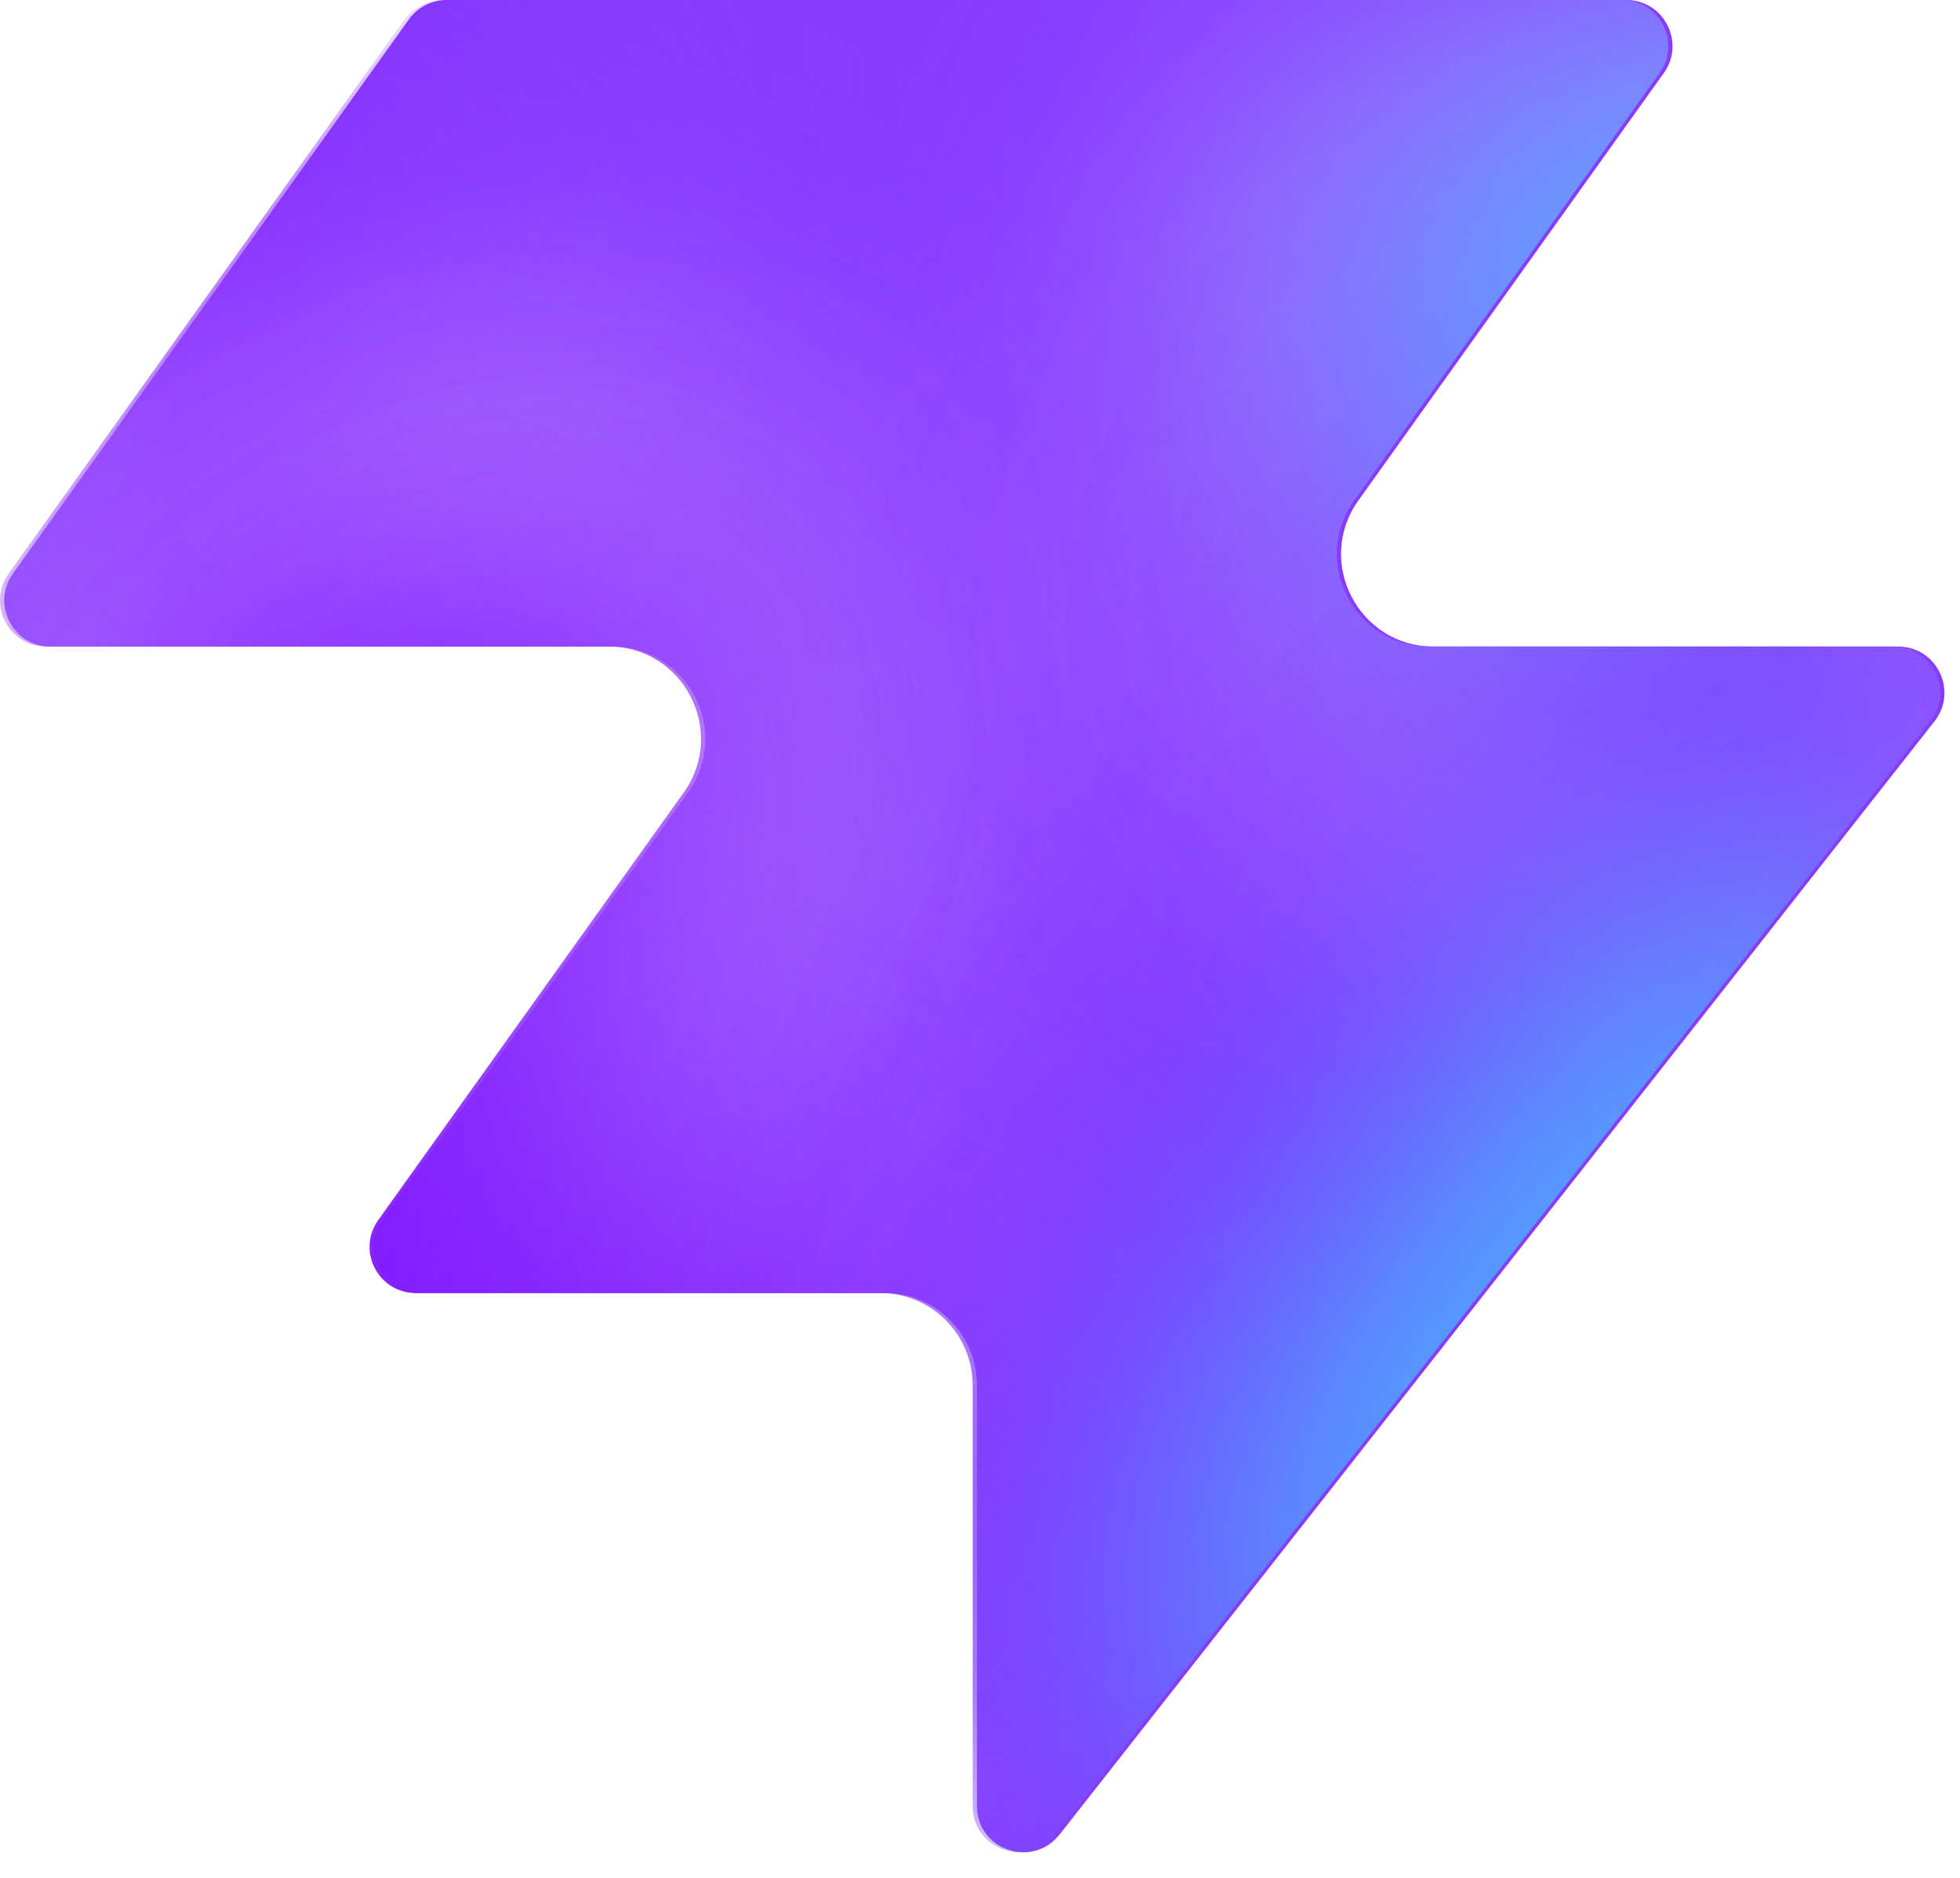
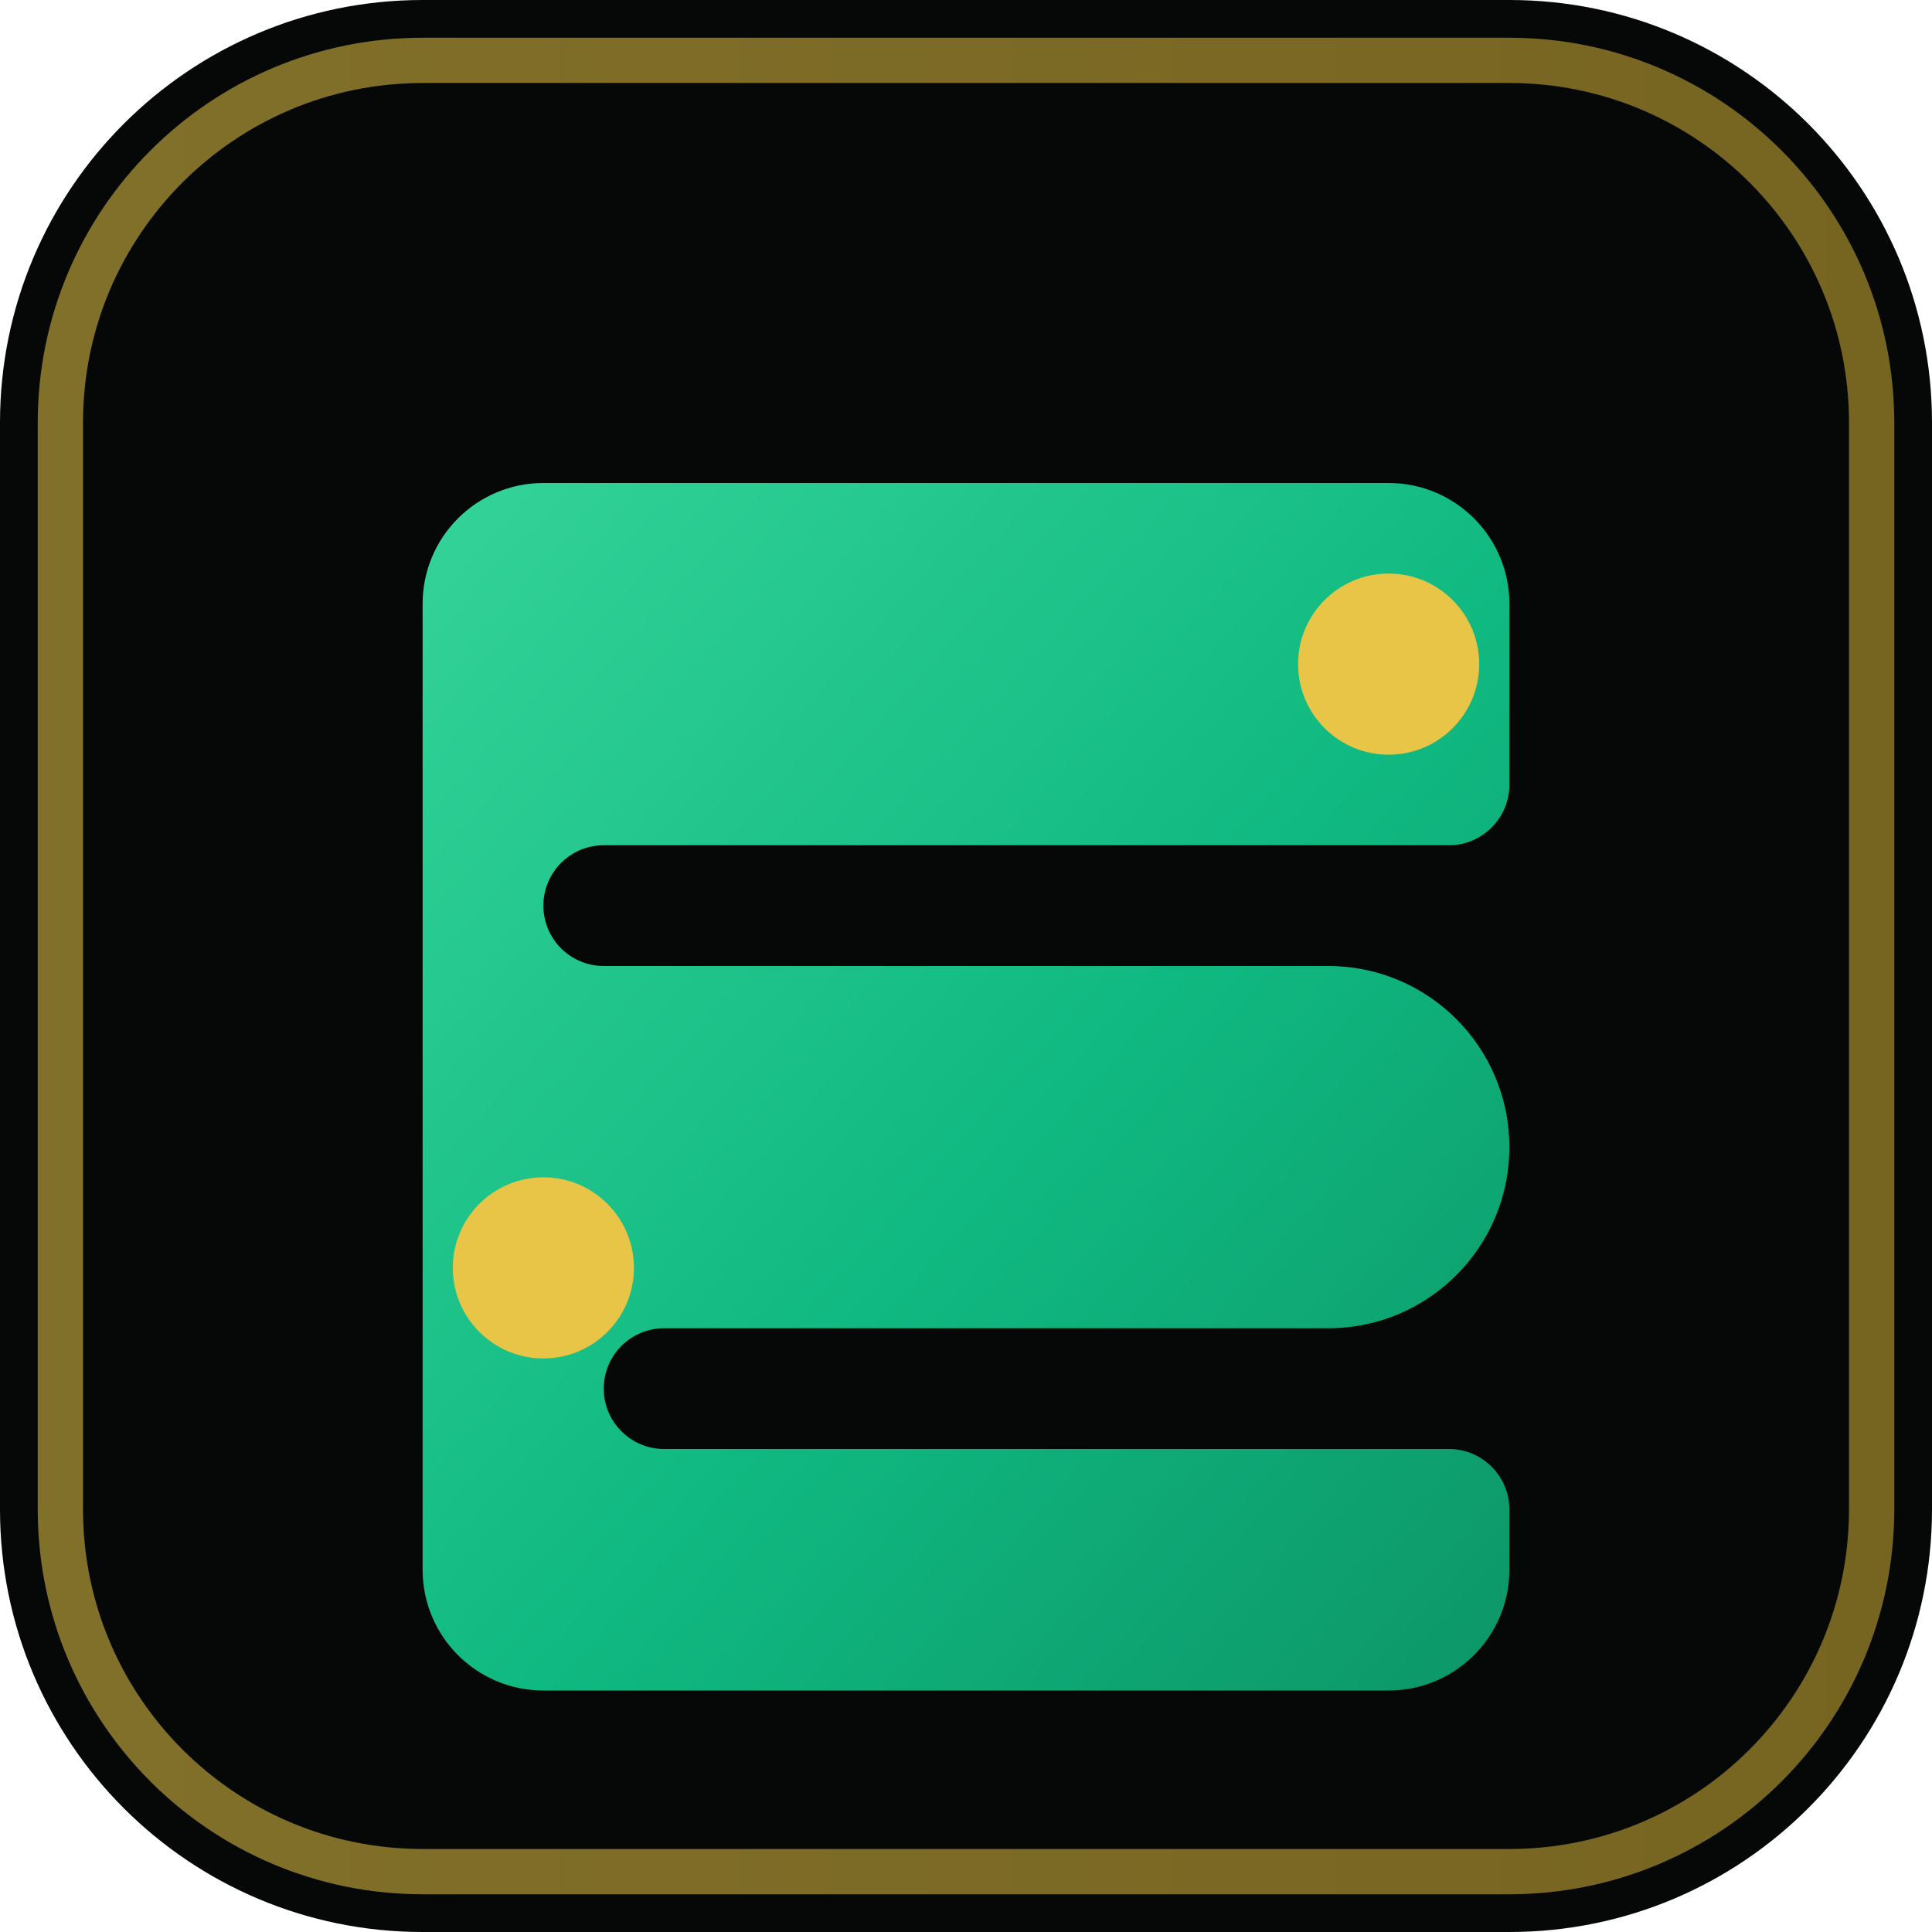
- <svg xmlns="http://www.w3.org/2000/svg" width="48" height="46" fill="none" viewBox="0 0 48 46">
-   <path fill="#863bff" d="M25.946 44.938c-.664.845-2.021.375-2.021-.698V33.937a2.26 2.26 0 0 0-2.262-2.262H10.287c-.92 0-1.456-1.04-.92-1.788l7.48-10.471c1.07-1.497 0-3.578-1.842-3.578H1.237c-.92 0-1.456-1.04-.92-1.788L10.013.474c.214-.297.556-.474.92-.474h28.894c.92 0 1.456 1.04.92 1.788l-7.48 10.471c-1.07 1.498 0 3.579 1.842 3.579h11.377c.943 0 1.473 1.088.89 1.83L25.947 44.94z" style="fill:#863bff;fill:color(display-p3 .525 .23 1);fill-opacity:1" />
-   <mask id="a" width="48" height="46" x="0" y="0" maskUnits="userSpaceOnUse" style="mask-type:alpha">
-     <path fill="#000" d="M25.842 44.938c-.664.844-2.021.375-2.021-.698V33.937a2.26 2.26 0 0 0-2.262-2.262H10.183c-.92 0-1.456-1.04-.92-1.788l7.48-10.471c1.07-1.498 0-3.579-1.842-3.579H1.133c-.92 0-1.456-1.04-.92-1.787L9.91.473c.214-.297.556-.474.92-.474h28.894c.92 0 1.456 1.04.92 1.788l-7.48 10.471c-1.07 1.498 0 3.578 1.842 3.578h11.377c.943 0 1.473 1.088.89 1.832L25.843 44.94z" style="fill:#000;fill-opacity:1" />
-   </mask>
-   <g mask="url(#a)">
-     <g filter="url(#b)">
-       <ellipse cx="5.508" cy="14.704" fill="#ede6ff" rx="5.508" ry="14.704" style="fill:#ede6ff;fill:color(display-p3 .927 .903 1);fill-opacity:1" transform="matrix(.00324 1 1 -.00324 -4.47 31.516)" />
-     </g>
-     <g filter="url(#c)">
-       <ellipse cx="10.399" cy="29.851" fill="#ede6ff" rx="10.399" ry="29.851" style="fill:#ede6ff;fill:color(display-p3 .927 .903 1);fill-opacity:1" transform="matrix(.00324 1 1 -.00324 -39.328 7.883)" />
-     </g>
-     <g filter="url(#d)">
-       <ellipse cx="5.508" cy="30.487" fill="#7e14ff" rx="5.508" ry="30.487" style="fill:#7e14ff;fill:color(display-p3 .492 .077 1);fill-opacity:1" transform="rotate(89.814 -25.913 -14.639)scale(1 -1)" />
-     </g>
-     <g filter="url(#e)">
-       <ellipse cx="5.508" cy="30.599" fill="#7e14ff" rx="5.508" ry="30.599" style="fill:#7e14ff;fill:color(display-p3 .492 .077 1);fill-opacity:1" transform="rotate(89.814 -32.644 -3.334)scale(1 -1)" />
-     </g>
-     <g filter="url(#f)">
-       <ellipse cx="5.508" cy="30.599" fill="#7e14ff" rx="5.508" ry="30.599" style="fill:#7e14ff;fill:color(display-p3 .492 .077 1);fill-opacity:1" transform="matrix(.00324 1 1 -.00324 -34.34 30.47)" />
-     </g>
-     <g filter="url(#g)">
-       <ellipse cx="14.072" cy="22.078" fill="#ede6ff" rx="14.072" ry="22.078" style="fill:#ede6ff;fill:color(display-p3 .927 .903 1);fill-opacity:1" transform="rotate(93.35 24.506 48.493)scale(-1 1)" />
-     </g>
-     <g filter="url(#h)">
-       <ellipse cx="3.47" cy="21.501" fill="#7e14ff" rx="3.47" ry="21.501" style="fill:#7e14ff;fill:color(display-p3 .492 .077 1);fill-opacity:1" transform="rotate(89.009 28.708 47.59)scale(-1 1)" />
-     </g>
-     <g filter="url(#i)">
-       <ellipse cx="3.47" cy="21.501" fill="#7e14ff" rx="3.47" ry="21.501" style="fill:#7e14ff;fill:color(display-p3 .492 .077 1);fill-opacity:1" transform="rotate(89.009 28.708 47.59)scale(-1 1)" />
-     </g>
-     <g filter="url(#j)">
-       <ellipse cx=".387" cy="8.972" fill="#7e14ff" rx="4.407" ry="29.108" style="fill:#7e14ff;fill:color(display-p3 .492 .077 1);fill-opacity:1" transform="rotate(39.51 .387 8.972)" />
-     </g>
-     <g filter="url(#k)">
-       <ellipse cx="47.523" cy="-6.092" fill="#7e14ff" rx="4.407" ry="29.108" style="fill:#7e14ff;fill:color(display-p3 .492 .077 1);fill-opacity:1" transform="rotate(37.892 47.523 -6.092)" />
-     </g>
-     <g filter="url(#l)">
-       <ellipse cx="41.412" cy="6.333" fill="#47bfff" rx="5.971" ry="9.665" style="fill:#47bfff;fill:color(display-p3 .28 .748 1);fill-opacity:1" transform="rotate(37.892 41.412 6.333)" />
-     </g>
-     <g filter="url(#m)">
-       <ellipse cx="-1.879" cy="38.332" fill="#7e14ff" rx="4.407" ry="29.108" style="fill:#7e14ff;fill:color(display-p3 .492 .077 1);fill-opacity:1" transform="rotate(37.892 -1.88 38.332)" />
-     </g>
-     <g filter="url(#n)">
-       <ellipse cx="-1.879" cy="38.332" fill="#7e14ff" rx="4.407" ry="29.108" style="fill:#7e14ff;fill:color(display-p3 .492 .077 1);fill-opacity:1" transform="rotate(37.892 -1.88 38.332)" />
-     </g>
-     <g filter="url(#o)">
-       <ellipse cx="35.651" cy="29.907" fill="#7e14ff" rx="4.407" ry="29.108" style="fill:#7e14ff;fill:color(display-p3 .492 .077 1);fill-opacity:1" transform="rotate(37.892 35.651 29.907)" />
-     </g>
-     <g filter="url(#p)">
-       <ellipse cx="38.418" cy="32.4" fill="#47bfff" rx="5.971" ry="15.297" style="fill:#47bfff;fill:color(display-p3 .28 .748 1);fill-opacity:1" transform="rotate(37.892 38.418 32.4)" />
-     </g>
-   </g>
+ <svg xmlns="http://www.w3.org/2000/svg" viewBox="0 0 64 64" role="img" aria-label="SherpaCarta">
  <defs>
-     <filter id="b" width="60.045" height="41.654" x="-19.77" y="16.149" color-interpolation-filters="sRGB" filterUnits="userSpaceOnUse">
-       <feFlood flood-opacity="0" result="BackgroundImageFix" />
-       <feBlend in="SourceGraphic" in2="BackgroundImageFix" result="shape" />
-       <feGaussianBlur result="effect1_foregroundBlur_2002_17158" stdDeviation="7.659" />
-     </filter>
-     <filter id="c" width="90.34" height="51.437" x="-54.613" y="-7.533" color-interpolation-filters="sRGB" filterUnits="userSpaceOnUse">
-       <feFlood flood-opacity="0" result="BackgroundImageFix" />
-       <feBlend in="SourceGraphic" in2="BackgroundImageFix" result="shape" />
-       <feGaussianBlur result="effect1_foregroundBlur_2002_17158" stdDeviation="7.659" />
-     </filter>
-     <filter id="d" width="79.355" height="29.4" x="-49.64" y="2.03" color-interpolation-filters="sRGB" filterUnits="userSpaceOnUse">
-       <feFlood flood-opacity="0" result="BackgroundImageFix" />
-       <feBlend in="SourceGraphic" in2="BackgroundImageFix" result="shape" />
-       <feGaussianBlur result="effect1_foregroundBlur_2002_17158" stdDeviation="4.596" />
-     </filter>
-     <filter id="e" width="79.579" height="29.4" x="-45.045" y="20.029" color-interpolation-filters="sRGB" filterUnits="userSpaceOnUse">
-       <feFlood flood-opacity="0" result="BackgroundImageFix" />
-       <feBlend in="SourceGraphic" in2="BackgroundImageFix" result="shape" />
-       <feGaussianBlur result="effect1_foregroundBlur_2002_17158" stdDeviation="4.596" />
-     </filter>
-     <filter id="f" width="79.579" height="29.4" x="-43.513" y="21.178" color-interpolation-filters="sRGB" filterUnits="userSpaceOnUse">
-       <feFlood flood-opacity="0" result="BackgroundImageFix" />
-       <feBlend in="SourceGraphic" in2="BackgroundImageFix" result="shape" />
-       <feGaussianBlur result="effect1_foregroundBlur_2002_17158" stdDeviation="4.596" />
-     </filter>
-     <filter id="g" width="74.749" height="58.852" x="15.756" y="-17.901" color-interpolation-filters="sRGB" filterUnits="userSpaceOnUse">
-       <feFlood flood-opacity="0" result="BackgroundImageFix" />
-       <feBlend in="SourceGraphic" in2="BackgroundImageFix" result="shape" />
-       <feGaussianBlur result="effect1_foregroundBlur_2002_17158" stdDeviation="7.659" />
-     </filter>
-     <filter id="h" width="61.377" height="25.362" x="23.548" y="2.284" color-interpolation-filters="sRGB" filterUnits="userSpaceOnUse">
-       <feFlood flood-opacity="0" result="BackgroundImageFix" />
-       <feBlend in="SourceGraphic" in2="BackgroundImageFix" result="shape" />
-       <feGaussianBlur result="effect1_foregroundBlur_2002_17158" stdDeviation="4.596" />
-     </filter>
-     <filter id="i" width="61.377" height="25.362" x="23.548" y="2.284" color-interpolation-filters="sRGB" filterUnits="userSpaceOnUse">
-       <feFlood flood-opacity="0" result="BackgroundImageFix" />
-       <feBlend in="SourceGraphic" in2="BackgroundImageFix" result="shape" />
-       <feGaussianBlur result="effect1_foregroundBlur_2002_17158" stdDeviation="4.596" />
-     </filter>
-     <filter id="j" width="56.045" height="63.649" x="-27.636" y="-22.853" color-interpolation-filters="sRGB" filterUnits="userSpaceOnUse">
-       <feFlood flood-opacity="0" result="BackgroundImageFix" />
-       <feBlend in="SourceGraphic" in2="BackgroundImageFix" result="shape" />
-       <feGaussianBlur result="effect1_foregroundBlur_2002_17158" stdDeviation="4.596" />
-     </filter>
-     <filter id="k" width="54.814" height="64.646" x="20.116" y="-38.415" color-interpolation-filters="sRGB" filterUnits="userSpaceOnUse">
-       <feFlood flood-opacity="0" result="BackgroundImageFix" />
-       <feBlend in="SourceGraphic" in2="BackgroundImageFix" result="shape" />
-       <feGaussianBlur result="effect1_foregroundBlur_2002_17158" stdDeviation="4.596" />
-     </filter>
-     <filter id="l" width="33.541" height="35.313" x="24.641" y="-11.323" color-interpolation-filters="sRGB" filterUnits="userSpaceOnUse">
-       <feFlood flood-opacity="0" result="BackgroundImageFix" />
-       <feBlend in="SourceGraphic" in2="BackgroundImageFix" result="shape" />
-       <feGaussianBlur result="effect1_foregroundBlur_2002_17158" stdDeviation="4.596" />
-     </filter>
-     <filter id="m" width="54.814" height="64.646" x="-29.286" y="6.009" color-interpolation-filters="sRGB" filterUnits="userSpaceOnUse">
-       <feFlood flood-opacity="0" result="BackgroundImageFix" />
-       <feBlend in="SourceGraphic" in2="BackgroundImageFix" result="shape" />
-       <feGaussianBlur result="effect1_foregroundBlur_2002_17158" stdDeviation="4.596" />
-     </filter>
-     <filter id="n" width="54.814" height="64.646" x="-29.286" y="6.009" color-interpolation-filters="sRGB" filterUnits="userSpaceOnUse">
-       <feFlood flood-opacity="0" result="BackgroundImageFix" />
-       <feBlend in="SourceGraphic" in2="BackgroundImageFix" result="shape" />
-       <feGaussianBlur result="effect1_foregroundBlur_2002_17158" stdDeviation="4.596" />
-     </filter>
-     <filter id="o" width="54.814" height="64.646" x="8.244" y="-2.416" color-interpolation-filters="sRGB" filterUnits="userSpaceOnUse">
-       <feFlood flood-opacity="0" result="BackgroundImageFix" />
-       <feBlend in="SourceGraphic" in2="BackgroundImageFix" result="shape" />
-       <feGaussianBlur result="effect1_foregroundBlur_2002_17158" stdDeviation="4.596" />
-     </filter>
-     <filter id="p" width="39.409" height="43.623" x="18.713" y="10.588" color-interpolation-filters="sRGB" filterUnits="userSpaceOnUse">
-       <feFlood flood-opacity="0" result="BackgroundImageFix" />
-       <feBlend in="SourceGraphic" in2="BackgroundImageFix" result="shape" />
-       <feGaussianBlur result="effect1_foregroundBlur_2002_17158" stdDeviation="4.596" />
-     </filter>
+     <linearGradient id="g" x1="0%" y1="0%" x2="100%" y2="100%">
+       <stop offset="0%" stop-color="#34d399" />
+       <stop offset="55%" stop-color="#10b981" />
+       <stop offset="100%" stop-color="#0d9668" />
+     </linearGradient>
+     <linearGradient id="gold" x1="0%" y1="0%" x2="100%" y2="0%">
+       <stop offset="0%" stop-color="#e8c547" />
+       <stop offset="100%" stop-color="#d4af37" />
+     </linearGradient>
  </defs>
+   <rect width="64" height="64" rx="14" fill="#050806" />
+   <rect x="2" y="2" width="60" height="60" rx="12" fill="none" stroke="url(#gold)" stroke-width="1.5" opacity="0.55" />
+   <path fill="url(#g)" d="M18 16h28a4 4 0 0 1 4 4v6c0 1.1-.9 2-2 2H20a2 2 0 0 0 0 4h24a6 6 0 0 1 0 12H22a2 2 0 0 0 0 4h26c1.1 0 2 .9 2 2v2a4 4 0 0 1-4 4H18a4 4 0 0 1-4-4V20a4 4 0 0 1 4-4z" />
+   <circle cx="46" cy="22" r="3" fill="#e8c547" />
+   <circle cx="18" cy="42" r="3" fill="#e8c547" />
</svg>
